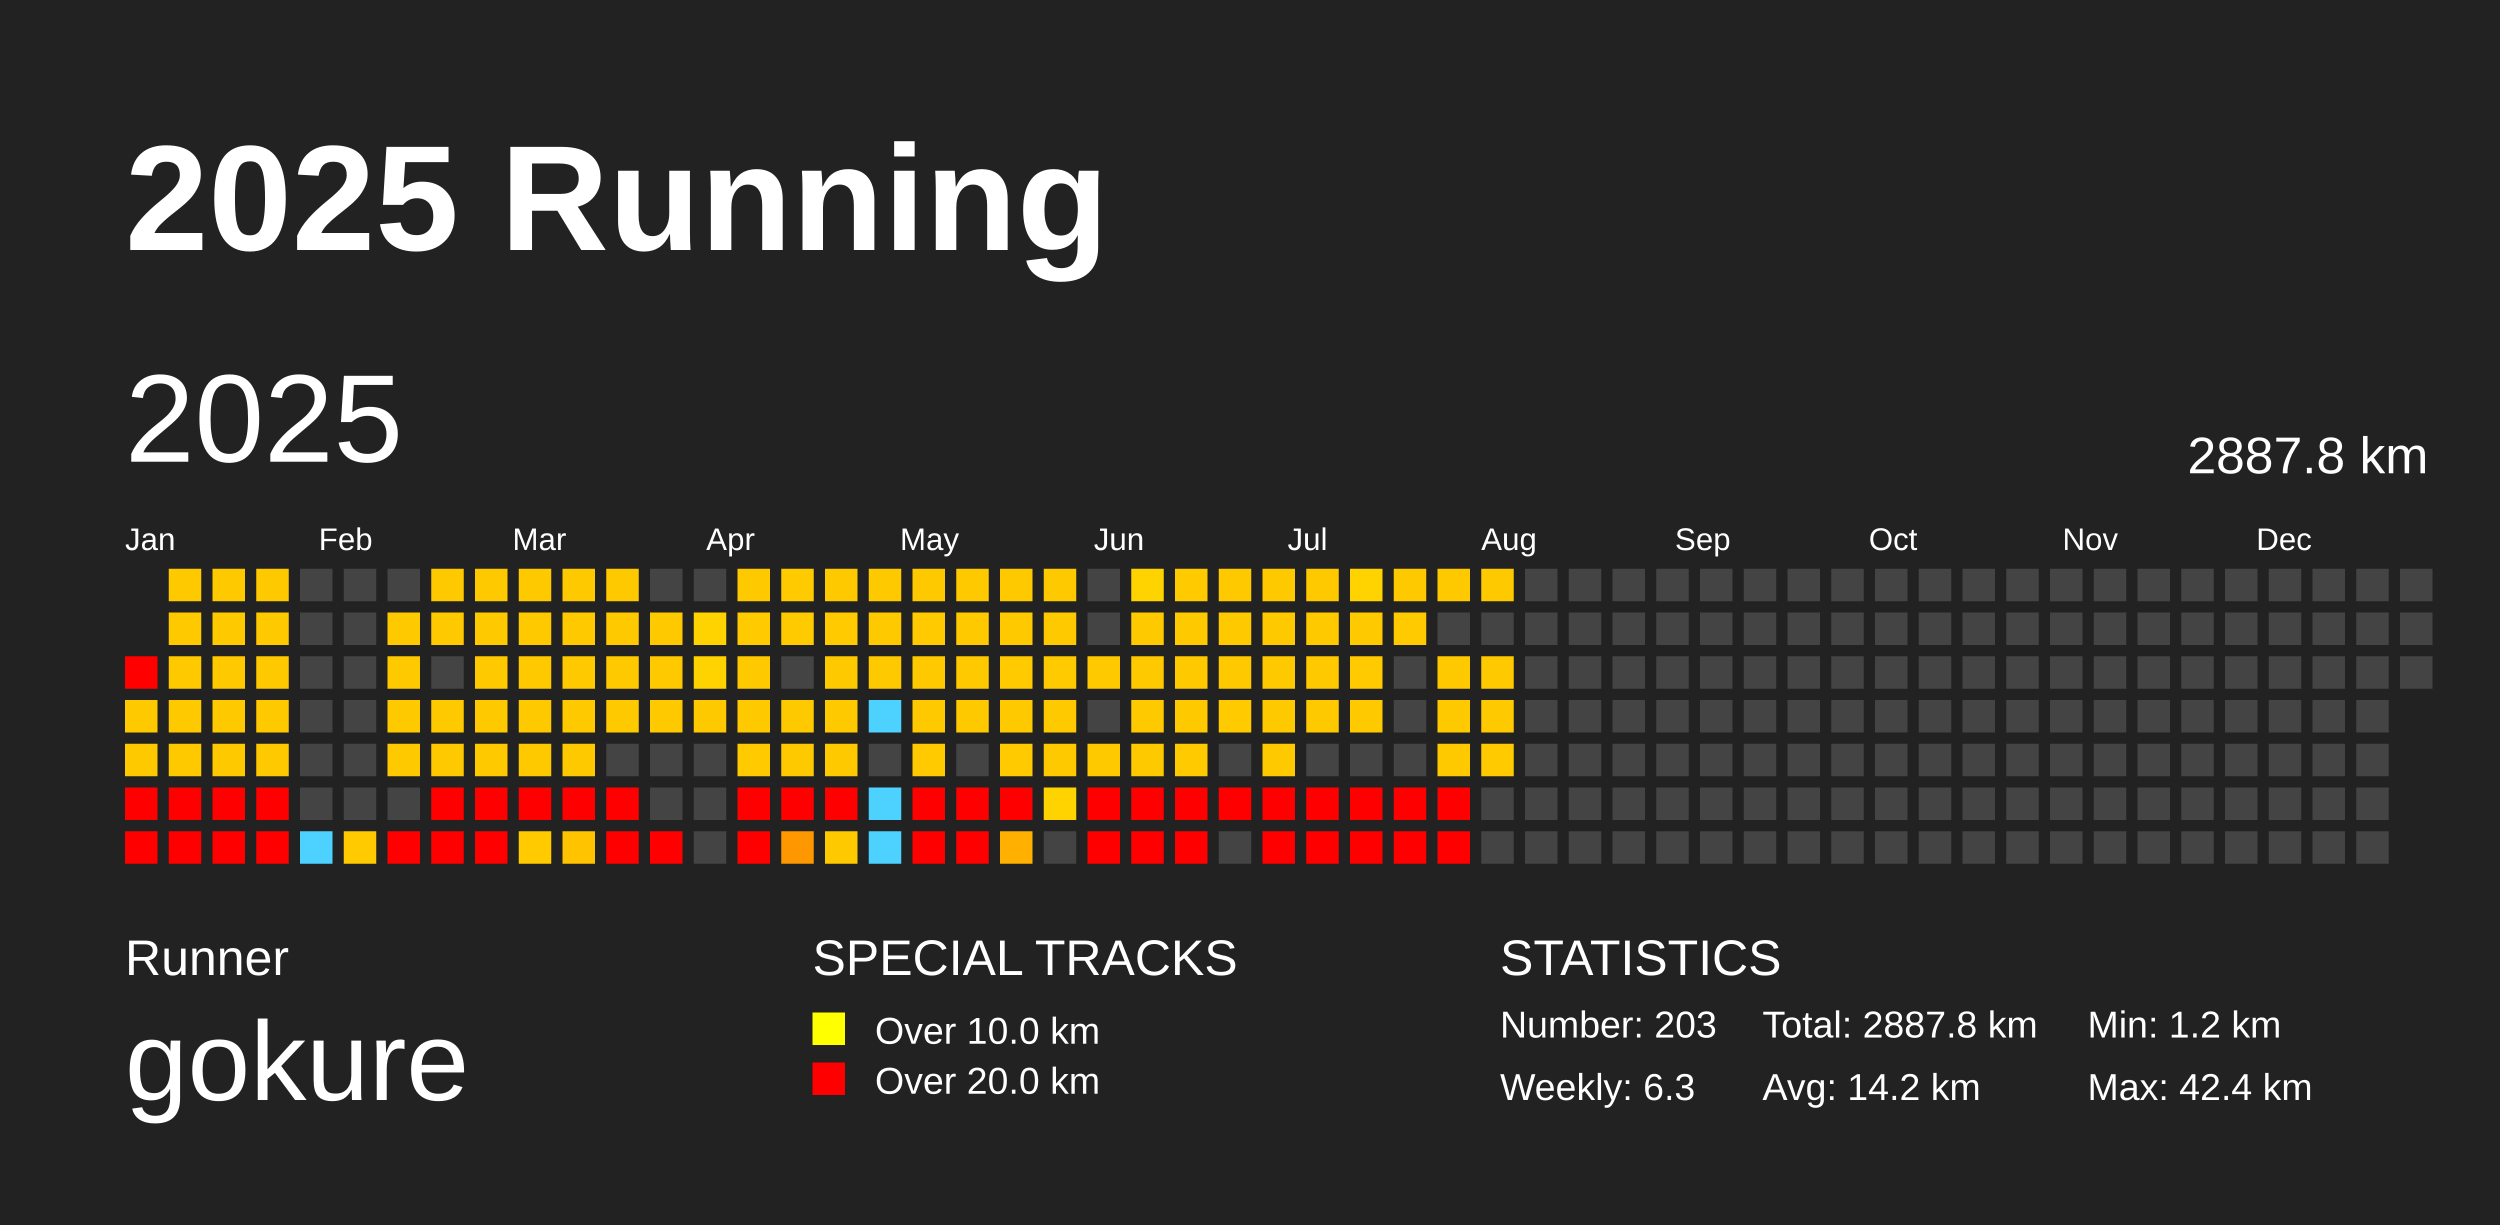
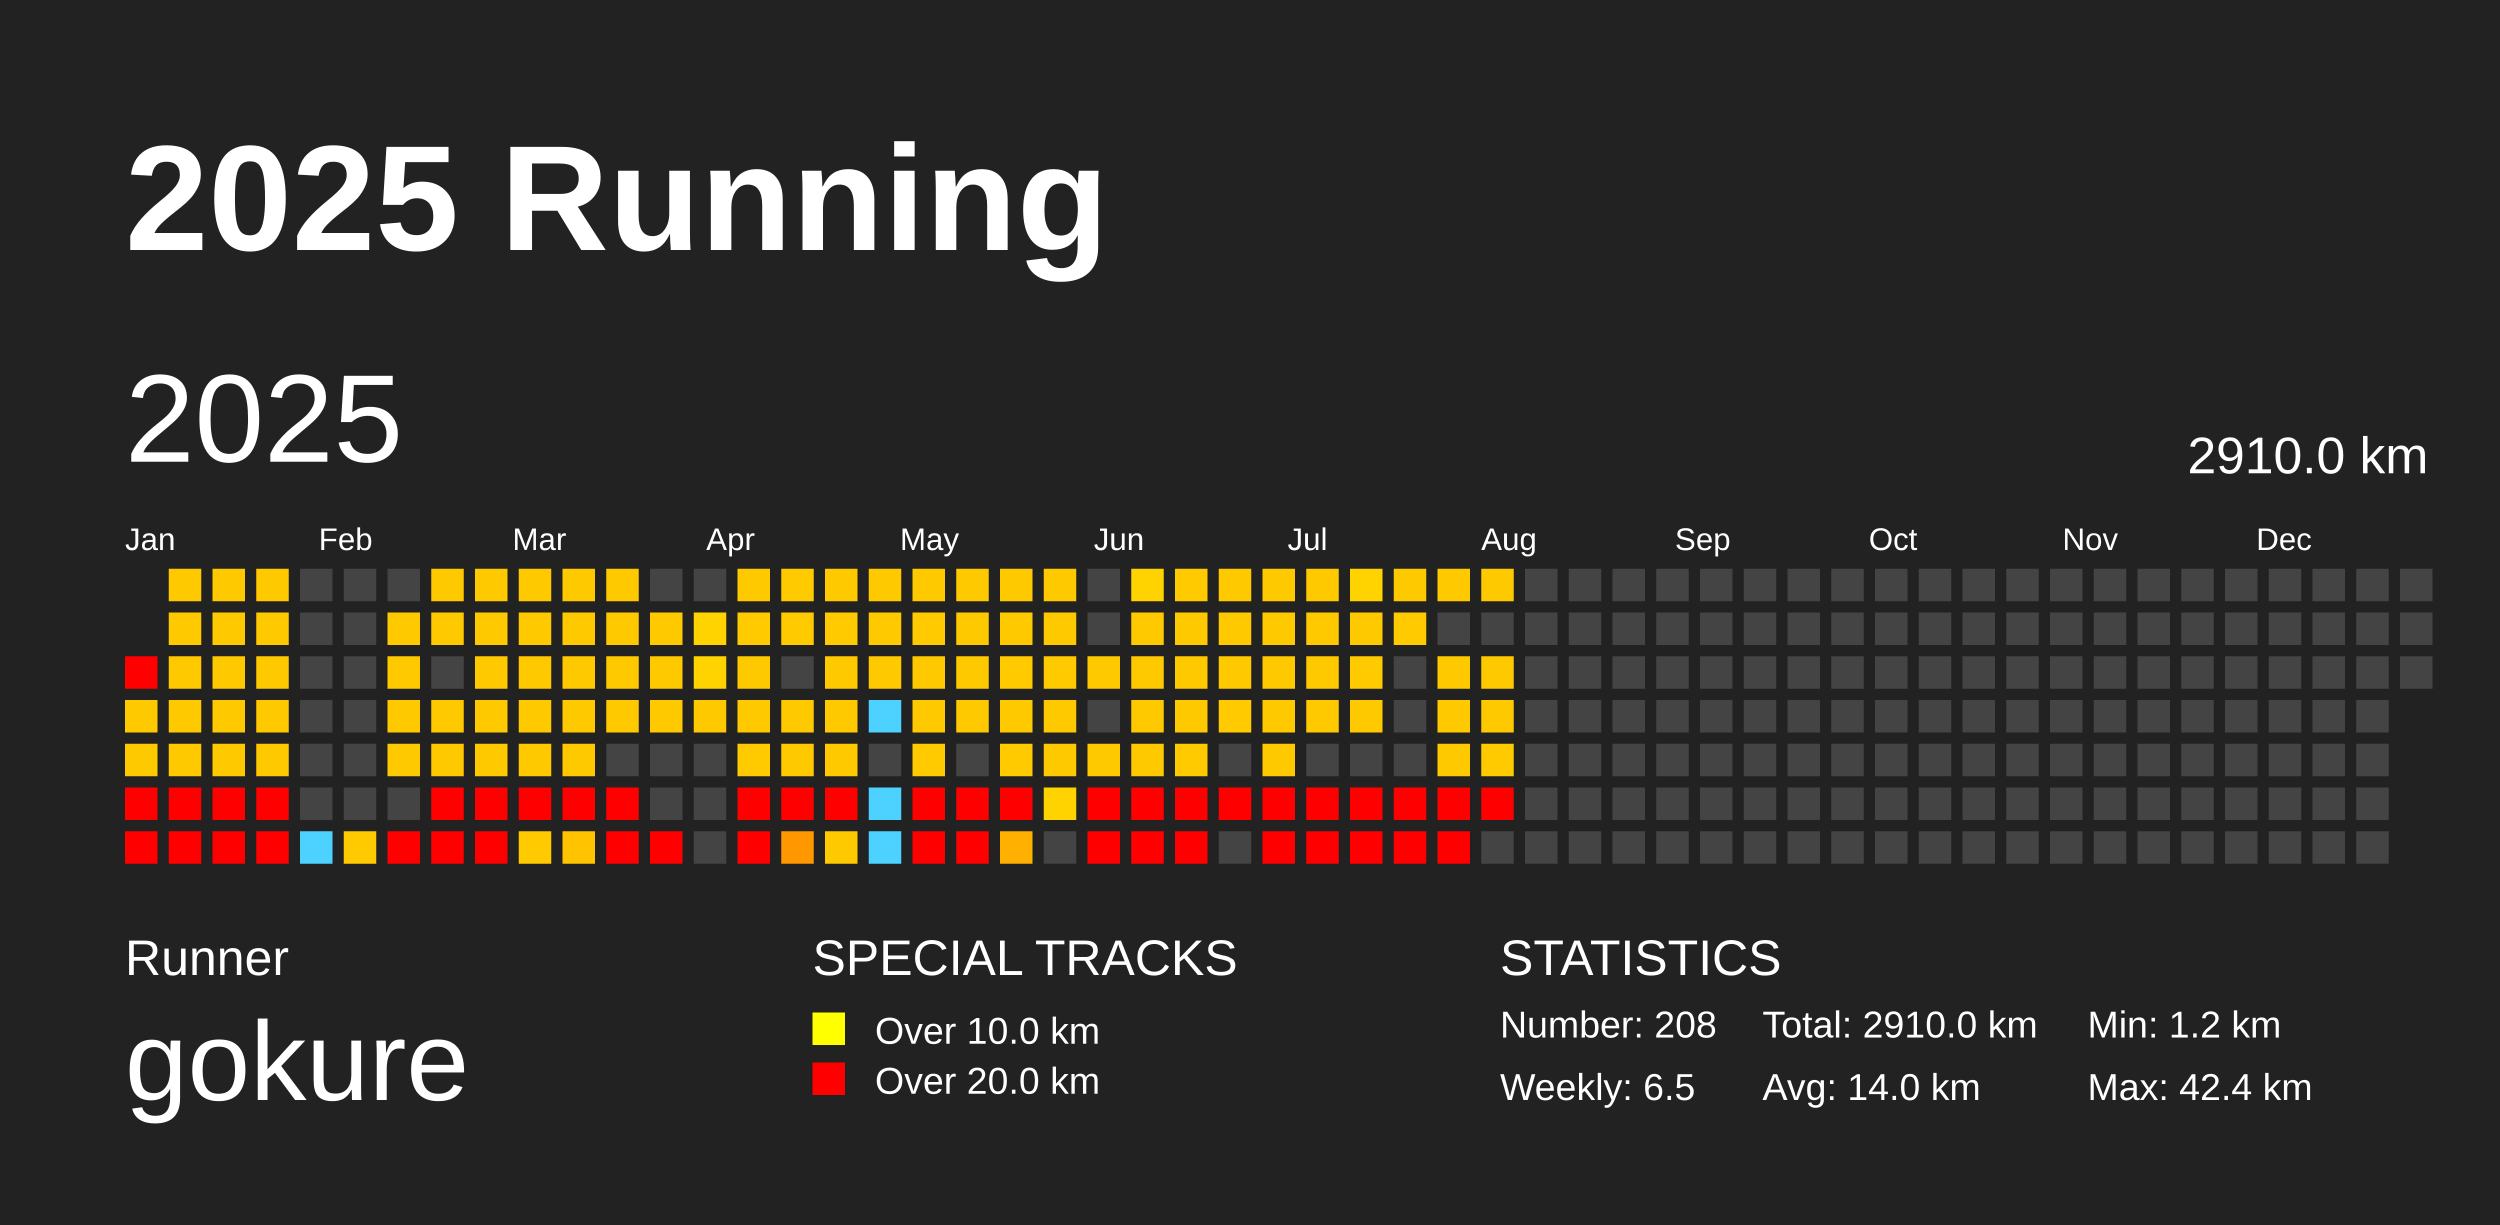
<svg xmlns="http://www.w3.org/2000/svg" baseProfile="full" height="98mm" version="1.1" viewBox="0,0,200,98" width="200mm">
  <defs />
  <rect fill="#222222" height="98" width="200" x="0" y="0" />
  <text fill="#FFFFFF" style="font-size:12px; font-family:Arial; font-weight:bold;" x="10" y="20">2025 Running</text>
  <text fill="#FFFFFF" style="font-size:4px; font-family:Arial" x="10" y="78">Runner</text>
  <text fill="#FFFFFF" style="font-size:9px; font-family:Arial" x="10" y="88">gokure</text>
  <text fill="#FFFFFF" style="font-size:4px; font-family:Arial" x="65" y="78">SPECIAL TRACKS</text>
  <rect fill="yellow" height="2.6" width="2.6" x="65" y="81" />
  <text fill="#FFFFFF" style="font-size:3px; font-family:Arial" x="70" y="83.5">Over 10.0 km</text>
  <rect fill="red" height="2.6" width="2.6" x="65" y="85" />
  <text fill="#FFFFFF" style="font-size:3px; font-family:Arial" x="70" y="87.5">Over 20.0 km</text>
  <text fill="#FFFFFF" style="font-size:4px; font-family:Arial" x="120" y="78">STATISTICS</text>
-   <text fill="#FFFFFF" style="font-size:3px; font-family:Arial" x="120" y="83">Number: 203</text>
-   <text fill="#FFFFFF" style="font-size:3px; font-family:Arial" x="120" y="88">Weekly: 6.3</text>
-   <text fill="#FFFFFF" style="font-size:3px; font-family:Arial" x="141" y="83">Total: 2887.8 km</text>
-   <text fill="#FFFFFF" style="font-size:3px; font-family:Arial" x="141" y="88">Avg: 14.2 km</text>
+   <text fill="#FFFFFF" style="font-size:3px; font-family:Arial" x="120" y="83">Number: 208</text>
+   <text fill="#FFFFFF" style="font-size:3px; font-family:Arial" x="120" y="88">Weekly: 6.5</text>
+   <text fill="#FFFFFF" style="font-size:3px; font-family:Arial" x="141" y="83">Total: 2910.0 km</text>
+   <text fill="#FFFFFF" style="font-size:3px; font-family:Arial" x="141" y="88">Avg: 14.0 km</text>
  <text fill="#FFFFFF" style="font-size:3px; font-family:Arial" x="167" y="83">Min: 1.2 km</text>
  <text fill="#FFFFFF" style="font-size:3px; font-family:Arial" x="167" y="88">Max: 42.4 km</text>
  <text dominant-baseline="hanging" fill="#FFFFFF" style="font-size:10.0px; font-family:Arial;" x="10" y="30">2025</text>
-   <text dominant-baseline="hanging" fill="#FFFFFF" style="font-size:4.125px; font-family:Arial;" x="175" y="35">2887.8 km</text>
+   <text dominant-baseline="hanging" fill="#FFFFFF" style="font-size:4.125px; font-family:Arial;" x="175" y="35">2910.0 km</text>
  <text fill="#FFFFFF" style="font-size:2.5px; font-family:Arial" x="10.0" y="44">Jan</text>
  <text fill="#FFFFFF" style="font-size:2.5px; font-family:Arial" x="25.5" y="44">Feb</text>
  <text fill="#FFFFFF" style="font-size:2.5px; font-family:Arial" x="41.0" y="44">Mar</text>
  <text fill="#FFFFFF" style="font-size:2.5px; font-family:Arial" x="56.5" y="44">Apr</text>
  <text fill="#FFFFFF" style="font-size:2.5px; font-family:Arial" x="72.0" y="44">May</text>
  <text fill="#FFFFFF" style="font-size:2.5px; font-family:Arial" x="87.5" y="44">Jun</text>
  <text fill="#FFFFFF" style="font-size:2.5px; font-family:Arial" x="103.0" y="44">Jul</text>
  <text fill="#FFFFFF" style="font-size:2.5px; font-family:Arial" x="118.5" y="44">Aug</text>
  <text fill="#FFFFFF" style="font-size:2.5px; font-family:Arial" x="134.0" y="44">Sep</text>
  <text fill="#FFFFFF" style="font-size:2.5px; font-family:Arial" x="149.5" y="44">Oct</text>
  <text fill="#FFFFFF" style="font-size:2.5px; font-family:Arial" x="165.0" y="44">Nov</text>
  <text fill="#FFFFFF" style="font-size:2.5px; font-family:Arial" x="180.5" y="44">Dec</text>
  <rect fill="red" height="2.6" width="2.6" x="10.0" y="52.5" />
  <rect fill="#ffc900" height="2.6" width="2.6" x="10.0" y="56.0" />
  <rect fill="#ffc900" height="2.6" width="2.6" x="10.0" y="59.5" />
  <rect fill="red" height="2.6" width="2.6" x="10.0" y="63.0" />
  <rect fill="red" height="2.6" width="2.6" x="10.0" y="66.5" />
  <rect fill="#ffc900" height="2.6" width="2.6" x="13.5" y="45.5" />
  <rect fill="#ffc900" height="2.6" width="2.6" x="13.5" y="49.0" />
  <rect fill="#ffc900" height="2.6" width="2.6" x="13.5" y="52.5" />
  <rect fill="#ffc900" height="2.6" width="2.6" x="13.5" y="56.0" />
  <rect fill="#ffc900" height="2.6" width="2.6" x="13.5" y="59.5" />
  <rect fill="red" height="2.6" width="2.6" x="13.5" y="63.0" />
  <rect fill="red" height="2.6" width="2.6" x="13.5" y="66.5" />
  <rect fill="#ffc900" height="2.6" width="2.6" x="17.0" y="45.5" />
  <rect fill="#ffc900" height="2.6" width="2.6" x="17.0" y="49.0" />
  <rect fill="#ffc900" height="2.6" width="2.6" x="17.0" y="52.5" />
  <rect fill="#ffc900" height="2.6" width="2.6" x="17.0" y="56.0" />
  <rect fill="#ffc900" height="2.6" width="2.6" x="17.0" y="59.5" />
  <rect fill="red" height="2.6" width="2.6" x="17.0" y="63.0" />
  <rect fill="red" height="2.6" width="2.6" x="17.0" y="66.5" />
  <rect fill="#ffc900" height="2.6" width="2.6" x="20.5" y="45.5" />
  <rect fill="#ffc900" height="2.6" width="2.6" x="20.5" y="49.0" />
  <rect fill="#ffc900" height="2.6" width="2.6" x="20.5" y="52.5" />
  <rect fill="#ffc900" height="2.6" width="2.6" x="20.5" y="56.0" />
  <rect fill="#ffc900" height="2.6" width="2.6" x="20.5" y="59.5" />
  <rect fill="red" height="2.6" width="2.6" x="20.5" y="63.0" />
  <rect fill="red" height="2.6" width="2.6" x="20.5" y="66.5" />
  <rect fill="#444444" height="2.6" width="2.6" x="24.0" y="45.5" />
  <rect fill="#444444" height="2.6" width="2.6" x="24.0" y="49.0" />
  <rect fill="#444444" height="2.6" width="2.6" x="24.0" y="52.5" />
  <rect fill="#444444" height="2.6" width="2.6" x="24.0" y="56.0" />
  <rect fill="#444444" height="2.6" width="2.6" x="24.0" y="59.5" />
  <rect fill="#444444" height="2.6" width="2.6" x="24.0" y="63.0" />
  <rect fill="#4dd2ff" height="2.6" width="2.6" x="24.0" y="66.5" />
  <rect fill="#444444" height="2.6" width="2.6" x="27.5" y="45.5" />
  <rect fill="#444444" height="2.6" width="2.6" x="27.5" y="49.0" />
  <rect fill="#444444" height="2.6" width="2.6" x="27.5" y="52.5" />
  <rect fill="#444444" height="2.6" width="2.6" x="27.5" y="56.0" />
  <rect fill="#444444" height="2.6" width="2.6" x="27.5" y="59.5" />
  <rect fill="#444444" height="2.6" width="2.6" x="27.5" y="63.0" />
  <rect fill="#ffca00" height="2.6" width="2.6" x="27.5" y="66.5" />
  <rect fill="#444444" height="2.6" width="2.6" x="31.0" y="45.5" />
  <rect fill="#ffc900" height="2.6" width="2.6" x="31.0" y="49.0" />
  <rect fill="#ffc900" height="2.6" width="2.6" x="31.0" y="52.5" />
  <rect fill="#ffc900" height="2.6" width="2.6" x="31.0" y="56.0" />
  <rect fill="#ffc900" height="2.6" width="2.6" x="31.0" y="59.5" />
  <rect fill="#444444" height="2.6" width="2.6" x="31.0" y="63.0" />
  <rect fill="red" height="2.6" width="2.6" x="31.0" y="66.5" />
  <rect fill="#ffc900" height="2.6" width="2.6" x="34.5" y="45.5" />
  <rect fill="#ffc900" height="2.6" width="2.6" x="34.5" y="49.0" />
  <rect fill="#444444" height="2.6" width="2.6" x="34.5" y="52.5" />
  <rect fill="#ffc900" height="2.6" width="2.6" x="34.5" y="56.0" />
  <rect fill="#ffc900" height="2.6" width="2.6" x="34.5" y="59.5" />
  <rect fill="red" height="2.6" width="2.6" x="34.5" y="63.0" />
  <rect fill="red" height="2.6" width="2.6" x="34.5" y="66.5" />
  <rect fill="#ffc900" height="2.6" width="2.6" x="38.0" y="45.5" />
  <rect fill="#ffc900" height="2.6" width="2.6" x="38.0" y="49.0" />
  <rect fill="#ffc900" height="2.6" width="2.6" x="38.0" y="52.5" />
  <rect fill="#ffc900" height="2.6" width="2.6" x="38.0" y="56.0" />
  <rect fill="#ffc900" height="2.6" width="2.6" x="38.0" y="59.5" />
  <rect fill="red" height="2.6" width="2.6" x="38.0" y="63.0" />
  <rect fill="red" height="2.6" width="2.6" x="38.0" y="66.5" />
  <rect fill="#ffc900" height="2.6" width="2.6" x="41.5" y="45.5" />
  <rect fill="#ffc900" height="2.6" width="2.6" x="41.5" y="49.0" />
  <rect fill="#ffc900" height="2.6" width="2.6" x="41.5" y="52.5" />
  <rect fill="#ffc900" height="2.6" width="2.6" x="41.5" y="56.0" />
  <rect fill="#ffc900" height="2.6" width="2.6" x="41.5" y="59.5" />
  <rect fill="red" height="2.6" width="2.6" x="41.5" y="63.0" />
  <rect fill="#ffcb00" height="2.6" width="2.6" x="41.5" y="66.5" />
  <rect fill="#ffc900" height="2.6" width="2.6" x="45.0" y="45.5" />
  <rect fill="#ffc900" height="2.6" width="2.6" x="45.0" y="49.0" />
  <rect fill="#ffc900" height="2.6" width="2.6" x="45.0" y="52.5" />
  <rect fill="#ffc900" height="2.6" width="2.6" x="45.0" y="56.0" />
  <rect fill="#ffc900" height="2.6" width="2.6" x="45.0" y="59.5" />
  <rect fill="red" height="2.6" width="2.6" x="45.0" y="63.0" />
  <rect fill="#ffc300" height="2.6" width="2.6" x="45.0" y="66.5" />
  <rect fill="#ffc900" height="2.6" width="2.6" x="48.5" y="45.5" />
  <rect fill="#ffc900" height="2.6" width="2.6" x="48.5" y="49.0" />
  <rect fill="#ffc900" height="2.6" width="2.6" x="48.5" y="52.5" />
  <rect fill="#ffc900" height="2.6" width="2.6" x="48.5" y="56.0" />
  <rect fill="#444444" height="2.6" width="2.6" x="48.5" y="59.5" />
  <rect fill="red" height="2.6" width="2.6" x="48.5" y="63.0" />
  <rect fill="red" height="2.6" width="2.6" x="48.5" y="66.5" />
  <rect fill="#444444" height="2.6" width="2.6" x="52.0" y="45.5" />
  <rect fill="#ffc900" height="2.6" width="2.6" x="52.0" y="49.0" />
  <rect fill="#ffc900" height="2.6" width="2.6" x="52.0" y="52.5" />
  <rect fill="#ffc900" height="2.6" width="2.6" x="52.0" y="56.0" />
  <rect fill="#444444" height="2.6" width="2.6" x="52.0" y="59.5" />
  <rect fill="#444444" height="2.6" width="2.6" x="52.0" y="63.0" />
  <rect fill="red" height="2.6" width="2.6" x="52.0" y="66.5" />
  <rect fill="#444444" height="2.6" width="2.6" x="55.5" y="45.5" />
  <rect fill="#ffd300" height="2.6" width="2.6" x="55.5" y="49.0" />
  <rect fill="#ffd300" height="2.6" width="2.6" x="55.5" y="52.5" />
  <rect fill="#ffc900" height="2.6" width="2.6" x="55.5" y="56.0" />
  <rect fill="#444444" height="2.6" width="2.6" x="55.5" y="59.5" />
  <rect fill="#444444" height="2.6" width="2.6" x="55.5" y="63.0" />
  <rect fill="#444444" height="2.6" width="2.6" x="55.5" y="66.5" />
  <rect fill="#ffc900" height="2.6" width="2.6" x="59.0" y="45.5" />
  <rect fill="#ffca00" height="2.6" width="2.6" x="59.0" y="49.0" />
  <rect fill="#ffc900" height="2.6" width="2.6" x="59.0" y="52.5" />
  <rect fill="#ffc900" height="2.6" width="2.6" x="59.0" y="56.0" />
  <rect fill="#ffca00" height="2.6" width="2.6" x="59.0" y="59.5" />
  <rect fill="red" height="2.6" width="2.6" x="59.0" y="63.0" />
  <rect fill="red" height="2.6" width="2.6" x="59.0" y="66.5" />
  <rect fill="#ffca00" height="2.6" width="2.6" x="62.5" y="45.5" />
  <rect fill="#ffca00" height="2.6" width="2.6" x="62.5" y="49.0" />
  <rect fill="#444444" height="2.6" width="2.6" x="62.5" y="52.5" />
  <rect fill="#ffc900" height="2.6" width="2.6" x="62.5" y="56.0" />
  <rect fill="#ffc900" height="2.6" width="2.6" x="62.5" y="59.5" />
  <rect fill="red" height="2.6" width="2.6" x="62.5" y="63.0" />
  <rect fill="#ff9800" height="2.6" width="2.6" x="62.5" y="66.5" />
  <rect fill="#ffc900" height="2.6" width="2.6" x="66.0" y="45.5" />
  <rect fill="#ffca00" height="2.6" width="2.6" x="66.0" y="49.0" />
  <rect fill="#ffc900" height="2.6" width="2.6" x="66.0" y="52.5" />
  <rect fill="#ffc900" height="2.6" width="2.6" x="66.0" y="56.0" />
  <rect fill="#ffc900" height="2.6" width="2.6" x="66.0" y="59.5" />
  <rect fill="red" height="2.6" width="2.6" x="66.0" y="63.0" />
  <rect fill="#ffc900" height="2.6" width="2.6" x="66.0" y="66.5" />
  <rect fill="#ffc900" height="2.6" width="2.6" x="69.5" y="45.5" />
  <rect fill="#ffc900" height="2.6" width="2.6" x="69.5" y="49.0" />
  <rect fill="#ffc900" height="2.6" width="2.6" x="69.5" y="52.5" />
  <rect fill="#4dd2ff" height="2.6" width="2.6" x="69.5" y="56.0" />
  <rect fill="#444444" height="2.6" width="2.6" x="69.5" y="59.5" />
  <rect fill="#4dd2ff" height="2.6" width="2.6" x="69.5" y="63.0" />
  <rect fill="#4dd2ff" height="2.6" width="2.6" x="69.5" y="66.5" />
  <rect fill="#ffc900" height="2.6" width="2.6" x="73.0" y="45.5" />
  <rect fill="#ffca00" height="2.6" width="2.6" x="73.0" y="49.0" />
  <rect fill="#ffc900" height="2.6" width="2.6" x="73.0" y="52.5" />
  <rect fill="#ffc900" height="2.6" width="2.6" x="73.0" y="56.0" />
  <rect fill="#ffca00" height="2.6" width="2.6" x="73.0" y="59.5" />
  <rect fill="red" height="2.6" width="2.6" x="73.0" y="63.0" />
  <rect fill="red" height="2.6" width="2.6" x="73.0" y="66.5" />
  <rect fill="#ffc900" height="2.6" width="2.6" x="76.5" y="45.5" />
  <rect fill="#ffc900" height="2.6" width="2.6" x="76.5" y="49.0" />
  <rect fill="#ffc900" height="2.6" width="2.6" x="76.5" y="52.5" />
  <rect fill="#ffc900" height="2.6" width="2.6" x="76.5" y="56.0" />
  <rect fill="#444444" height="2.6" width="2.6" x="76.5" y="59.5" />
  <rect fill="red" height="2.6" width="2.6" x="76.5" y="63.0" />
  <rect fill="red" height="2.6" width="2.6" x="76.5" y="66.5" />
  <rect fill="#ffc900" height="2.6" width="2.6" x="80.0" y="45.5" />
  <rect fill="#ffc900" height="2.6" width="2.6" x="80.0" y="49.0" />
  <rect fill="#ffca00" height="2.6" width="2.6" x="80.0" y="52.5" />
  <rect fill="#ffc900" height="2.6" width="2.6" x="80.0" y="56.0" />
  <rect fill="#ffca00" height="2.6" width="2.6" x="80.0" y="59.5" />
  <rect fill="red" height="2.6" width="2.6" x="80.0" y="63.0" />
  <rect fill="#ffb000" height="2.6" width="2.6" x="80.0" y="66.5" />
  <rect fill="#ffc900" height="2.6" width="2.6" x="83.5" y="45.5" />
  <rect fill="#ffc900" height="2.6" width="2.6" x="83.5" y="49.0" />
  <rect fill="#ffca00" height="2.6" width="2.6" x="83.5" y="52.5" />
  <rect fill="#ffc900" height="2.6" width="2.6" x="83.5" y="56.0" />
  <rect fill="#ffc900" height="2.6" width="2.6" x="83.5" y="59.5" />
  <rect fill="#ffd300" height="2.6" width="2.6" x="83.5" y="63.0" />
  <rect fill="#444444" height="2.6" width="2.6" x="83.5" y="66.5" />
  <rect fill="#444444" height="2.6" width="2.6" x="87.0" y="45.5" />
  <rect fill="#444444" height="2.6" width="2.6" x="87.0" y="49.0" />
  <rect fill="#ffc900" height="2.6" width="2.6" x="87.0" y="52.5" />
  <rect fill="#444444" height="2.6" width="2.6" x="87.0" y="56.0" />
  <rect fill="#ffc900" height="2.6" width="2.6" x="87.0" y="59.5" />
  <rect fill="red" height="2.6" width="2.6" x="87.0" y="63.0" />
  <rect fill="red" height="2.6" width="2.6" x="87.0" y="66.5" />
  <rect fill="#ffd300" height="2.6" width="2.6" x="90.5" y="45.5" />
  <rect fill="#ffc900" height="2.6" width="2.6" x="90.5" y="49.0" />
  <rect fill="#ffc900" height="2.6" width="2.6" x="90.5" y="52.5" />
  <rect fill="#ffc900" height="2.6" width="2.6" x="90.5" y="56.0" />
  <rect fill="#ffc900" height="2.6" width="2.6" x="90.5" y="59.5" />
  <rect fill="red" height="2.6" width="2.6" x="90.5" y="63.0" />
  <rect fill="red" height="2.6" width="2.6" x="90.5" y="66.5" />
  <rect fill="#ffca00" height="2.6" width="2.6" x="94.0" y="45.5" />
  <rect fill="#ffc900" height="2.6" width="2.6" x="94.0" y="49.0" />
  <rect fill="#ffc900" height="2.6" width="2.6" x="94.0" y="52.5" />
  <rect fill="#ffc900" height="2.6" width="2.6" x="94.0" y="56.0" />
  <rect fill="#ffcb00" height="2.6" width="2.6" x="94.0" y="59.5" />
  <rect fill="red" height="2.6" width="2.6" x="94.0" y="63.0" />
  <rect fill="red" height="2.6" width="2.6" x="94.0" y="66.5" />
  <rect fill="#ffc900" height="2.6" width="2.6" x="97.5" y="45.5" />
  <rect fill="#ffc900" height="2.6" width="2.6" x="97.5" y="49.0" />
  <rect fill="#ffc900" height="2.6" width="2.6" x="97.5" y="52.5" />
  <rect fill="#ffca00" height="2.6" width="2.6" x="97.5" y="56.0" />
  <rect fill="#444444" height="2.6" width="2.6" x="97.5" y="59.5" />
  <rect fill="red" height="2.6" width="2.6" x="97.5" y="63.0" />
  <rect fill="#444444" height="2.6" width="2.6" x="97.5" y="66.5" />
  <rect fill="#ffc900" height="2.6" width="2.6" x="101.0" y="45.5" />
  <rect fill="#ffc900" height="2.6" width="2.6" x="101.0" y="49.0" />
  <rect fill="#ffc900" height="2.6" width="2.6" x="101.0" y="52.5" />
  <rect fill="#ffc900" height="2.6" width="2.6" x="101.0" y="56.0" />
  <rect fill="#ffc900" height="2.6" width="2.6" x="101.0" y="59.5" />
  <rect fill="red" height="2.6" width="2.6" x="101.0" y="63.0" />
  <rect fill="red" height="2.6" width="2.6" x="101.0" y="66.5" />
  <rect fill="#ffc900" height="2.6" width="2.6" x="104.5" y="45.5" />
  <rect fill="#ffc900" height="2.6" width="2.6" x="104.5" y="49.0" />
  <rect fill="#ffc900" height="2.6" width="2.6" x="104.5" y="52.5" />
  <rect fill="#ffc900" height="2.6" width="2.6" x="104.5" y="56.0" />
  <rect fill="#444444" height="2.6" width="2.6" x="104.5" y="59.5" />
  <rect fill="red" height="2.6" width="2.6" x="104.5" y="63.0" />
  <rect fill="red" height="2.6" width="2.6" x="104.5" y="66.5" />
  <rect fill="#ffd300" height="2.6" width="2.6" x="108.0" y="45.5" />
  <rect fill="#ffc900" height="2.6" width="2.6" x="108.0" y="49.0" />
  <rect fill="#ffca00" height="2.6" width="2.6" x="108.0" y="52.5" />
  <rect fill="#ffc900" height="2.6" width="2.6" x="108.0" y="56.0" />
  <rect fill="#444444" height="2.6" width="2.6" x="108.0" y="59.5" />
  <rect fill="red" height="2.6" width="2.6" x="108.0" y="63.0" />
  <rect fill="red" height="2.6" width="2.6" x="108.0" y="66.5" />
  <rect fill="#ffc900" height="2.6" width="2.6" x="111.5" y="45.5" />
  <rect fill="#ffca00" height="2.6" width="2.6" x="111.5" y="49.0" />
  <rect fill="#444444" height="2.6" width="2.6" x="111.5" y="52.5" />
  <rect fill="#444444" height="2.6" width="2.6" x="111.5" y="56.0" />
  <rect fill="#444444" height="2.6" width="2.6" x="111.5" y="59.5" />
  <rect fill="red" height="2.6" width="2.6" x="111.5" y="63.0" />
  <rect fill="red" height="2.6" width="2.6" x="111.5" y="66.5" />
  <rect fill="#ffc900" height="2.6" width="2.6" x="115.0" y="45.5" />
  <rect fill="#444444" height="2.6" width="2.6" x="115.0" y="49.0" />
  <rect fill="#ffc900" height="2.6" width="2.6" x="115.0" y="52.5" />
  <rect fill="#ffc900" height="2.6" width="2.6" x="115.0" y="56.0" />
  <rect fill="#ffc900" height="2.6" width="2.6" x="115.0" y="59.5" />
  <rect fill="red" height="2.6" width="2.6" x="115.0" y="63.0" />
  <rect fill="red" height="2.6" width="2.6" x="115.0" y="66.5" />
  <rect fill="#ffc900" height="2.6" width="2.6" x="118.5" y="45.5" />
  <rect fill="#444444" height="2.6" width="2.6" x="118.5" y="49.0" />
  <rect fill="#ffc900" height="2.6" width="2.6" x="118.5" y="52.5" />
  <rect fill="#ffc900" height="2.6" width="2.6" x="118.5" y="56.0" />
  <rect fill="#ffca00" height="2.6" width="2.6" x="118.5" y="59.5" />
-   <rect fill="#444444" height="2.6" width="2.6" x="118.5" y="63.0" />
+   <rect fill="red" height="2.6" width="2.6" x="118.5" y="63.0" />
  <rect fill="#444444" height="2.6" width="2.6" x="118.5" y="66.5" />
  <rect fill="#444444" height="2.6" width="2.6" x="122.0" y="45.5" />
  <rect fill="#444444" height="2.6" width="2.6" x="122.0" y="49.0" />
  <rect fill="#444444" height="2.6" width="2.6" x="122.0" y="52.5" />
  <rect fill="#444444" height="2.6" width="2.6" x="122.0" y="56.0" />
  <rect fill="#444444" height="2.6" width="2.6" x="122.0" y="59.5" />
  <rect fill="#444444" height="2.6" width="2.6" x="122.0" y="63.0" />
  <rect fill="#444444" height="2.6" width="2.6" x="122.0" y="66.5" />
  <rect fill="#444444" height="2.6" width="2.6" x="125.5" y="45.5" />
  <rect fill="#444444" height="2.6" width="2.6" x="125.5" y="49.0" />
  <rect fill="#444444" height="2.6" width="2.6" x="125.5" y="52.5" />
  <rect fill="#444444" height="2.6" width="2.6" x="125.5" y="56.0" />
  <rect fill="#444444" height="2.6" width="2.6" x="125.5" y="59.5" />
  <rect fill="#444444" height="2.6" width="2.6" x="125.5" y="63.0" />
  <rect fill="#444444" height="2.6" width="2.6" x="125.5" y="66.5" />
  <rect fill="#444444" height="2.6" width="2.6" x="129.0" y="45.5" />
  <rect fill="#444444" height="2.6" width="2.6" x="129.0" y="49.0" />
  <rect fill="#444444" height="2.6" width="2.6" x="129.0" y="52.5" />
  <rect fill="#444444" height="2.6" width="2.6" x="129.0" y="56.0" />
  <rect fill="#444444" height="2.6" width="2.6" x="129.0" y="59.5" />
  <rect fill="#444444" height="2.6" width="2.6" x="129.0" y="63.0" />
  <rect fill="#444444" height="2.6" width="2.6" x="129.0" y="66.5" />
  <rect fill="#444444" height="2.6" width="2.6" x="132.5" y="45.5" />
  <rect fill="#444444" height="2.6" width="2.6" x="132.5" y="49.0" />
  <rect fill="#444444" height="2.6" width="2.6" x="132.5" y="52.5" />
  <rect fill="#444444" height="2.6" width="2.6" x="132.5" y="56.0" />
  <rect fill="#444444" height="2.6" width="2.6" x="132.5" y="59.5" />
  <rect fill="#444444" height="2.6" width="2.6" x="132.5" y="63.0" />
  <rect fill="#444444" height="2.6" width="2.6" x="132.5" y="66.5" />
  <rect fill="#444444" height="2.6" width="2.6" x="136.0" y="45.5" />
  <rect fill="#444444" height="2.6" width="2.6" x="136.0" y="49.0" />
  <rect fill="#444444" height="2.6" width="2.6" x="136.0" y="52.5" />
  <rect fill="#444444" height="2.6" width="2.6" x="136.0" y="56.0" />
  <rect fill="#444444" height="2.6" width="2.6" x="136.0" y="59.5" />
  <rect fill="#444444" height="2.6" width="2.6" x="136.0" y="63.0" />
  <rect fill="#444444" height="2.6" width="2.6" x="136.0" y="66.5" />
  <rect fill="#444444" height="2.6" width="2.6" x="139.5" y="45.5" />
  <rect fill="#444444" height="2.6" width="2.6" x="139.5" y="49.0" />
  <rect fill="#444444" height="2.6" width="2.6" x="139.5" y="52.5" />
  <rect fill="#444444" height="2.6" width="2.6" x="139.5" y="56.0" />
  <rect fill="#444444" height="2.6" width="2.6" x="139.5" y="59.5" />
  <rect fill="#444444" height="2.6" width="2.6" x="139.5" y="63.0" />
  <rect fill="#444444" height="2.6" width="2.6" x="139.5" y="66.5" />
  <rect fill="#444444" height="2.6" width="2.6" x="143.0" y="45.5" />
  <rect fill="#444444" height="2.6" width="2.6" x="143.0" y="49.0" />
  <rect fill="#444444" height="2.6" width="2.6" x="143.0" y="52.5" />
  <rect fill="#444444" height="2.6" width="2.6" x="143.0" y="56.0" />
  <rect fill="#444444" height="2.6" width="2.6" x="143.0" y="59.5" />
  <rect fill="#444444" height="2.6" width="2.6" x="143.0" y="63.0" />
  <rect fill="#444444" height="2.6" width="2.6" x="143.0" y="66.5" />
  <rect fill="#444444" height="2.6" width="2.6" x="146.5" y="45.5" />
  <rect fill="#444444" height="2.6" width="2.6" x="146.5" y="49.0" />
  <rect fill="#444444" height="2.6" width="2.6" x="146.5" y="52.5" />
  <rect fill="#444444" height="2.6" width="2.6" x="146.5" y="56.0" />
  <rect fill="#444444" height="2.6" width="2.6" x="146.5" y="59.5" />
  <rect fill="#444444" height="2.6" width="2.6" x="146.5" y="63.0" />
  <rect fill="#444444" height="2.6" width="2.6" x="146.5" y="66.5" />
  <rect fill="#444444" height="2.6" width="2.6" x="150.0" y="45.5" />
  <rect fill="#444444" height="2.6" width="2.6" x="150.0" y="49.0" />
  <rect fill="#444444" height="2.6" width="2.6" x="150.0" y="52.5" />
  <rect fill="#444444" height="2.6" width="2.6" x="150.0" y="56.0" />
  <rect fill="#444444" height="2.6" width="2.6" x="150.0" y="59.5" />
  <rect fill="#444444" height="2.6" width="2.6" x="150.0" y="63.0" />
  <rect fill="#444444" height="2.6" width="2.6" x="150.0" y="66.5" />
  <rect fill="#444444" height="2.6" width="2.6" x="153.5" y="45.5" />
  <rect fill="#444444" height="2.6" width="2.6" x="153.5" y="49.0" />
  <rect fill="#444444" height="2.6" width="2.6" x="153.5" y="52.5" />
  <rect fill="#444444" height="2.6" width="2.6" x="153.5" y="56.0" />
  <rect fill="#444444" height="2.6" width="2.6" x="153.5" y="59.5" />
  <rect fill="#444444" height="2.6" width="2.6" x="153.5" y="63.0" />
  <rect fill="#444444" height="2.6" width="2.6" x="153.5" y="66.5" />
  <rect fill="#444444" height="2.6" width="2.6" x="157.0" y="45.5" />
  <rect fill="#444444" height="2.6" width="2.6" x="157.0" y="49.0" />
  <rect fill="#444444" height="2.6" width="2.6" x="157.0" y="52.5" />
  <rect fill="#444444" height="2.6" width="2.6" x="157.0" y="56.0" />
  <rect fill="#444444" height="2.6" width="2.6" x="157.0" y="59.5" />
  <rect fill="#444444" height="2.6" width="2.6" x="157.0" y="63.0" />
  <rect fill="#444444" height="2.6" width="2.6" x="157.0" y="66.5" />
  <rect fill="#444444" height="2.6" width="2.6" x="160.5" y="45.5" />
  <rect fill="#444444" height="2.6" width="2.6" x="160.5" y="49.0" />
  <rect fill="#444444" height="2.6" width="2.6" x="160.5" y="52.5" />
  <rect fill="#444444" height="2.6" width="2.6" x="160.5" y="56.0" />
  <rect fill="#444444" height="2.6" width="2.6" x="160.5" y="59.5" />
  <rect fill="#444444" height="2.6" width="2.6" x="160.5" y="63.0" />
  <rect fill="#444444" height="2.6" width="2.6" x="160.5" y="66.5" />
  <rect fill="#444444" height="2.6" width="2.6" x="164.0" y="45.5" />
  <rect fill="#444444" height="2.6" width="2.6" x="164.0" y="49.0" />
  <rect fill="#444444" height="2.6" width="2.6" x="164.0" y="52.5" />
  <rect fill="#444444" height="2.6" width="2.6" x="164.0" y="56.0" />
  <rect fill="#444444" height="2.6" width="2.6" x="164.0" y="59.5" />
  <rect fill="#444444" height="2.6" width="2.6" x="164.0" y="63.0" />
  <rect fill="#444444" height="2.6" width="2.6" x="164.0" y="66.5" />
  <rect fill="#444444" height="2.6" width="2.6" x="167.5" y="45.5" />
  <rect fill="#444444" height="2.6" width="2.6" x="167.5" y="49.0" />
  <rect fill="#444444" height="2.6" width="2.6" x="167.5" y="52.5" />
  <rect fill="#444444" height="2.6" width="2.6" x="167.5" y="56.0" />
  <rect fill="#444444" height="2.6" width="2.6" x="167.5" y="59.5" />
  <rect fill="#444444" height="2.6" width="2.6" x="167.5" y="63.0" />
  <rect fill="#444444" height="2.6" width="2.6" x="167.5" y="66.5" />
  <rect fill="#444444" height="2.6" width="2.6" x="171.0" y="45.5" />
  <rect fill="#444444" height="2.6" width="2.6" x="171.0" y="49.0" />
  <rect fill="#444444" height="2.6" width="2.6" x="171.0" y="52.5" />
  <rect fill="#444444" height="2.6" width="2.6" x="171.0" y="56.0" />
  <rect fill="#444444" height="2.6" width="2.6" x="171.0" y="59.5" />
  <rect fill="#444444" height="2.6" width="2.6" x="171.0" y="63.0" />
  <rect fill="#444444" height="2.6" width="2.6" x="171.0" y="66.5" />
  <rect fill="#444444" height="2.6" width="2.6" x="174.5" y="45.5" />
  <rect fill="#444444" height="2.6" width="2.6" x="174.5" y="49.0" />
  <rect fill="#444444" height="2.6" width="2.6" x="174.5" y="52.5" />
  <rect fill="#444444" height="2.6" width="2.6" x="174.5" y="56.0" />
  <rect fill="#444444" height="2.6" width="2.6" x="174.5" y="59.5" />
  <rect fill="#444444" height="2.6" width="2.6" x="174.5" y="63.0" />
  <rect fill="#444444" height="2.6" width="2.6" x="174.5" y="66.5" />
  <rect fill="#444444" height="2.6" width="2.6" x="178.0" y="45.5" />
  <rect fill="#444444" height="2.6" width="2.6" x="178.0" y="49.0" />
  <rect fill="#444444" height="2.6" width="2.6" x="178.0" y="52.5" />
  <rect fill="#444444" height="2.6" width="2.6" x="178.0" y="56.0" />
  <rect fill="#444444" height="2.6" width="2.6" x="178.0" y="59.5" />
  <rect fill="#444444" height="2.6" width="2.6" x="178.0" y="63.0" />
  <rect fill="#444444" height="2.6" width="2.6" x="178.0" y="66.5" />
  <rect fill="#444444" height="2.6" width="2.6" x="181.5" y="45.5" />
  <rect fill="#444444" height="2.6" width="2.6" x="181.5" y="49.0" />
  <rect fill="#444444" height="2.6" width="2.6" x="181.5" y="52.5" />
  <rect fill="#444444" height="2.6" width="2.6" x="181.5" y="56.0" />
  <rect fill="#444444" height="2.6" width="2.6" x="181.5" y="59.5" />
  <rect fill="#444444" height="2.6" width="2.6" x="181.5" y="63.0" />
  <rect fill="#444444" height="2.6" width="2.6" x="181.5" y="66.5" />
  <rect fill="#444444" height="2.6" width="2.6" x="185.0" y="45.5" />
  <rect fill="#444444" height="2.6" width="2.6" x="185.0" y="49.0" />
  <rect fill="#444444" height="2.6" width="2.6" x="185.0" y="52.5" />
  <rect fill="#444444" height="2.6" width="2.6" x="185.0" y="56.0" />
  <rect fill="#444444" height="2.6" width="2.6" x="185.0" y="59.5" />
  <rect fill="#444444" height="2.6" width="2.6" x="185.0" y="63.0" />
  <rect fill="#444444" height="2.6" width="2.6" x="185.0" y="66.5" />
  <rect fill="#444444" height="2.6" width="2.6" x="188.5" y="45.5" />
  <rect fill="#444444" height="2.6" width="2.6" x="188.5" y="49.0" />
  <rect fill="#444444" height="2.6" width="2.6" x="188.5" y="52.5" />
  <rect fill="#444444" height="2.6" width="2.6" x="188.5" y="56.0" />
  <rect fill="#444444" height="2.6" width="2.6" x="188.5" y="59.5" />
  <rect fill="#444444" height="2.6" width="2.6" x="188.5" y="63.0" />
  <rect fill="#444444" height="2.6" width="2.6" x="188.5" y="66.5" />
  <rect fill="#444444" height="2.6" width="2.6" x="192.0" y="45.5" />
  <rect fill="#444444" height="2.6" width="2.6" x="192.0" y="49.0" />
  <rect fill="#444444" height="2.6" width="2.6" x="192.0" y="52.5" />
</svg>
